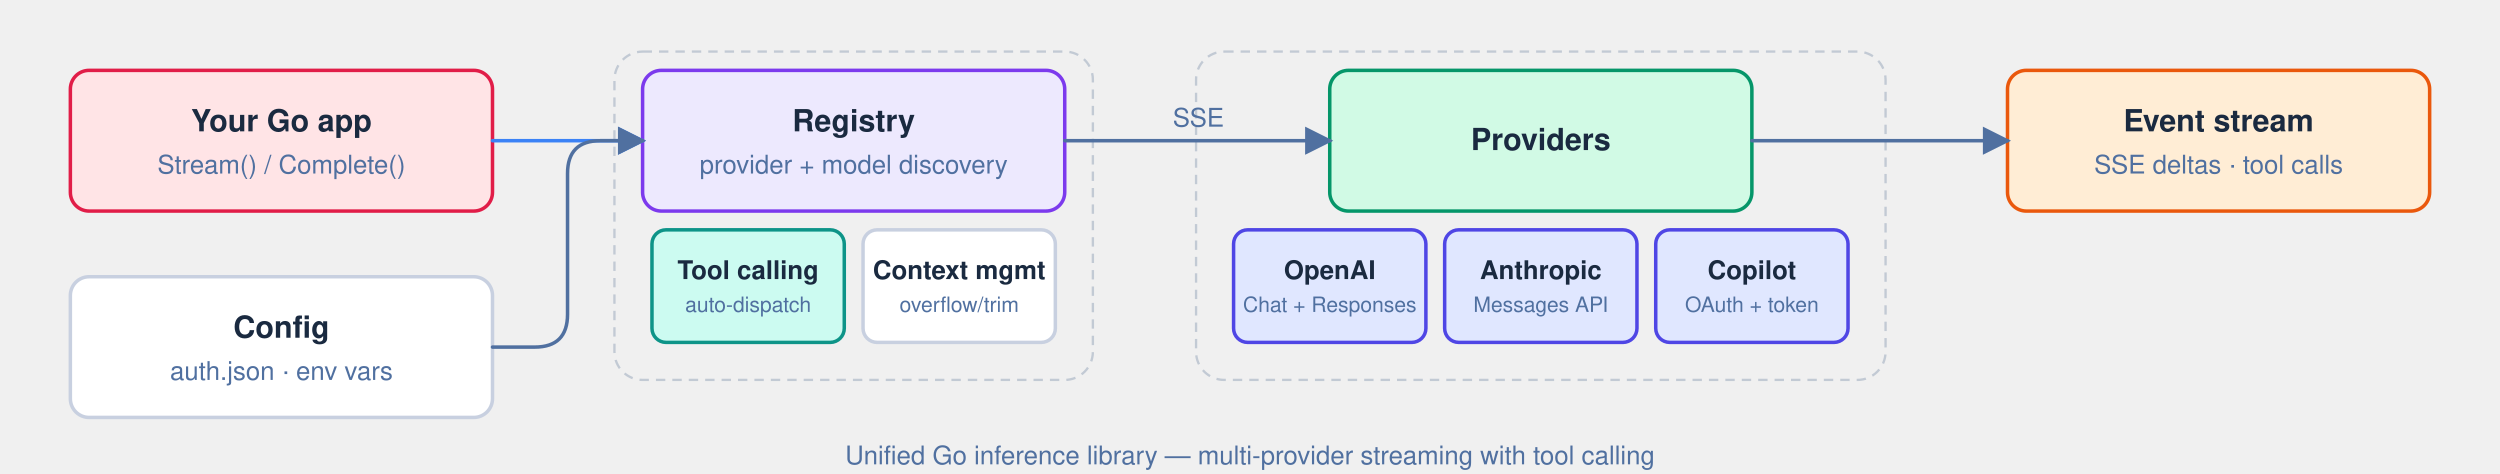
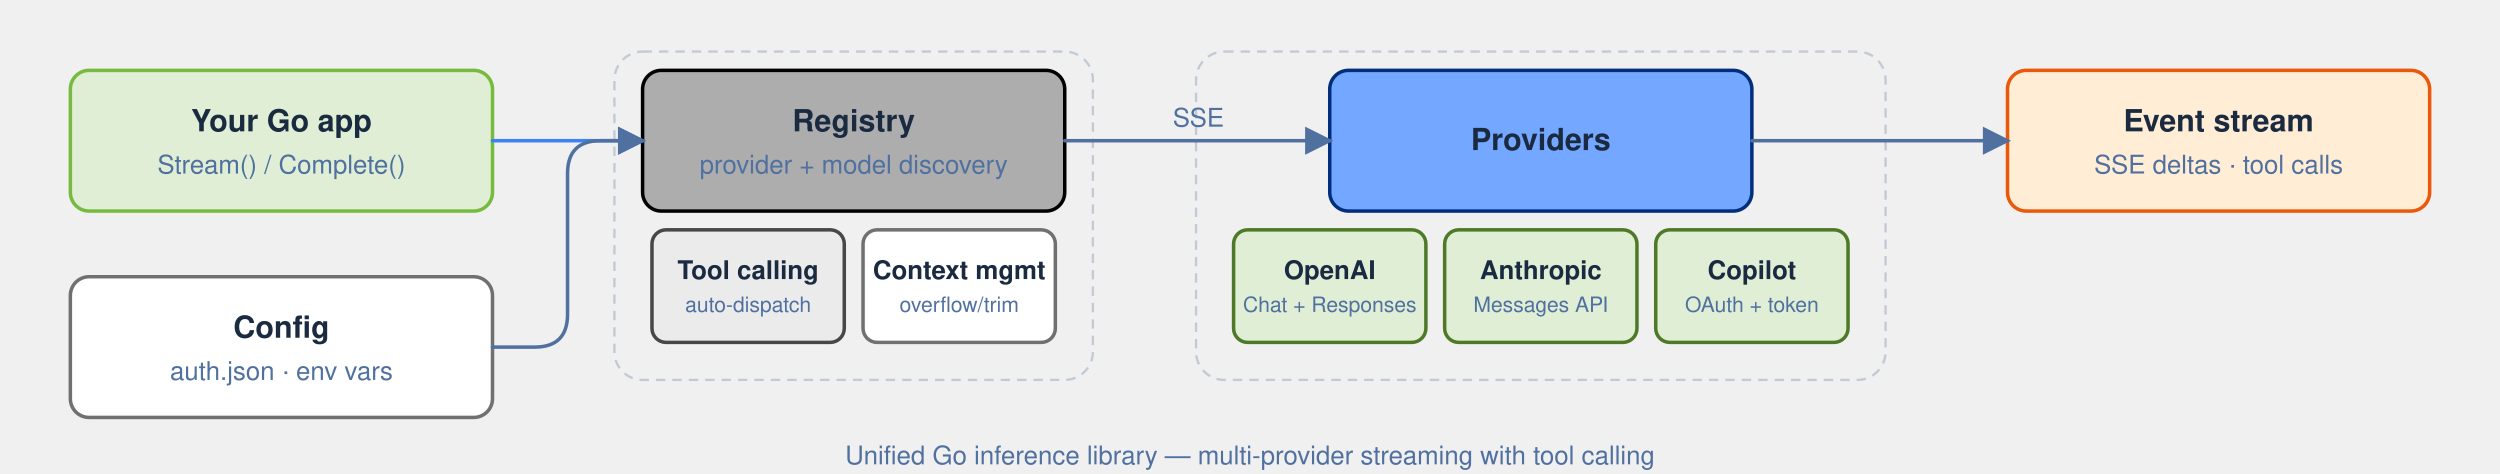
<svg xmlns="http://www.w3.org/2000/svg" viewBox="0 0 1066 202">
  <style>
    /* Default: light mode (for rsvg-convert and non-media-query agents) */
    .bg { fill: transparent; }
-     .box { fill: #ffffff; stroke: #c8d0e0; stroke-width: 1.5; }
+     .box { fill: #ffffff; stroke: #707070; stroke-width: 1.5; }
    .box-accent { fill: #dbeafe; stroke: #3b82f6; stroke-width: 1.5; }
-     .box-green { fill: #d1fae5; stroke: #059669; stroke-width: 1.5; }
+     .box-green { fill: #74a7ff; stroke: #012f7b; stroke-width: 1.5; }
    .box-warm { fill: #fef3c7; stroke: #d97706; stroke-width: 1.5; }
-     .box-purple { fill: #ede9fe; stroke: #7c3aed; stroke-width: 1.5; }
-     .box-teal { fill: #ccfbf1; stroke: #0d9488; stroke-width: 1.5; }
-     .box-slate { fill: #f1f5f9; stroke: #64748b; stroke-width: 1.5; }
-     .box-indigo { fill: #e0e7ff; stroke: #4f46e5; stroke-width: 1.5; }
-     .box-rose { fill: #ffe4e6; stroke: #e11d48; stroke-width: 1.5; }
+     .box-purple { fill: #adadad; stroke: #000000; stroke-width: 1.5; }
+     .box-teal { fill: #ebebeb; stroke: #474747; stroke-width: 1.5; }
+     .box-slate { fill: #a7c6ff; stroke: #0042a9; stroke-width: 1.5; }
+     .box-indigo { fill: #dfeed4; stroke: #4e7a27; stroke-width: 1.5; }
+     .box-rose { fill: #dfeed4; stroke: #76bb40; stroke-width: 1.5; }
    .box-orange { fill: #ffedd5; stroke: #ea580c; stroke-width: 1.5; }
-     .box-cyan { fill: #cffafe; stroke: #0891b2; stroke-width: 1.5; }
+     .box-cyan { fill: #d9c9fe; stroke: #5e30eb; stroke-width: 1.5; }
    .label { fill: #1a2a40; }
    .sub { fill: #5070a0; }
    text { font-family: -apple-system, "Segoe UI", Helvetica, sans-serif; }
    .label { font-size: 13px; font-weight: 600; }
    .sub { font-size: 11px; }
    @media (prefers-color-scheme: dark) {
      .bg { fill: transparent; }
-       .box { fill: #1a1e2a; stroke: #2a3040; }
+       .box { fill: #1a1e2a; stroke: #505050; }
      .box-accent { fill: #0d1e38; stroke: #2b5cb0; }
-       .box-green { fill: #0d2220; stroke: #207060; }
+       .box-green { fill: #0a1a3a; stroke: #4a80d0; }
      .box-warm { fill: #221a10; stroke: #a06020; }
-       .box-purple { fill: #1a0d28; stroke: #7030a0; }
-       .box-teal { fill: #0d2228; stroke: #1a8a7a; }
-       .box-slate { fill: #1e293b; stroke: #475569; }
-       .box-indigo { fill: #1e1b4b; stroke: #6366f1; }
-       .box-rose { fill: #2a0a12; stroke: #f43f5e; }
+       .box-purple { fill: #222222; stroke: #666666; }
+       .box-teal { fill: #1e1e1e; stroke: #666666; }
+       .box-slate { fill: #0d1a38; stroke: #4a7ad0; }
+       .box-indigo { fill: #1a2810; stroke: #5a8a30; }
+       .box-rose { fill: #1a2810; stroke: #5aaa30; }
      .box-orange { fill: #2a1a08; stroke: #f97316; }
-       .box-cyan { fill: #082f3a; stroke: #06b6d4; }
+       .box-cyan { fill: #1a1030; stroke: #7040d0; }
      .label { fill: #d0daf0; }
      .sub { fill: #5070a0; }
    }
  </style>
  <defs>
    <marker id="ah" markerWidth="8" markerHeight="8" refX="7" refY="4" orient="auto">
      <path d="M0,0 L8,4 L0,8z" fill="#5070a0" stroke="none" />
    </marker>
    <marker id="ahs" markerWidth="8" markerHeight="8" refX="7" refY="4" orient="auto">
      <path d="M0,0 L8,4 L0,8z" fill="#3b82f6" stroke="none" />
    </marker>
  </defs>
  <rect width="1066" height="202" class="bg" rx="8" />
  <rect x="30" y="30" width="180" height="60" rx="8" class="box-rose" />
  <text x="120" y="56" text-anchor="middle" class="label">Your Go app</text>
  <text x="120" y="74" text-anchor="middle" class="sub">Stream() / Complete()</text>
  <rect x="30" y="118" width="180" height="60" rx="8" class="box" />
  <text x="120" y="144" text-anchor="middle" class="label">Config</text>
  <text x="120" y="162" text-anchor="middle" class="sub">auth.json · env vars</text>
  <rect x="262" y="22" width="204" height="140" rx="12" fill="none" stroke="#94a3b8" stroke-width="1" stroke-dasharray="4 3" opacity="0.5" />
  <rect x="274" y="30" width="180" height="60" rx="8" class="box-purple" />
  <text x="364" y="56" text-anchor="middle" class="label">Registry</text>
  <text x="364" y="74" text-anchor="middle" class="sub">provider + model discovery</text>
  <rect x="278" y="98" width="82" height="48" rx="6" class="box-teal" />
  <text x="319" y="119" text-anchor="middle" class="label" style="font-size:11px">Tool calling</text>
  <text x="319" y="133" text-anchor="middle" class="sub" style="font-size:9px">auto-dispatch</text>
  <rect x="368" y="98" width="82" height="48" rx="6" class="box" />
  <text x="409" y="119" text-anchor="middle" class="label" style="font-size:11px">Context mgmt</text>
  <text x="409" y="133" text-anchor="middle" class="sub" style="font-size:9px">overflow/trim</text>
  <rect x="510" y="22" width="294" height="140" rx="12" fill="none" stroke="#94a3b8" stroke-width="1" stroke-dasharray="4 3" opacity="0.5" />
  <rect x="567" y="30" width="180" height="60" rx="8" class="box-green" />
  <text x="657" y="64" text-anchor="middle" class="label">Providers</text>
  <rect x="526" y="98" width="82" height="48" rx="6" class="box-indigo" />
  <text x="567" y="119" text-anchor="middle" class="label" style="font-size:11px">OpenAI</text>
  <text x="567" y="133" text-anchor="middle" class="sub" style="font-size:9px">Chat + Responses</text>
  <rect x="616" y="98" width="82" height="48" rx="6" class="box-indigo" />
  <text x="657" y="119" text-anchor="middle" class="label" style="font-size:11px">Anthropic</text>
  <text x="657" y="133" text-anchor="middle" class="sub" style="font-size:9px">Messages API</text>
  <rect x="706" y="98" width="82" height="48" rx="6" class="box-indigo" />
  <text x="747" y="119" text-anchor="middle" class="label" style="font-size:11px">Copilot</text>
  <text x="747" y="133" text-anchor="middle" class="sub" style="font-size:9px">OAuth + token</text>
  <rect x="856" y="30" width="180" height="60" rx="8" class="box-orange" />
  <text x="946" y="56" text-anchor="middle" class="label">Event stream</text>
  <text x="946" y="74" text-anchor="middle" class="sub">SSE deltas · tool calls</text>
  <path d="M210,60 L274,60" fill="none" stroke="#3b82f6" stroke-width="1.5" stroke-linecap="round" marker-end="url(#ahs)" />
  <path d="M210,148 L228,148 Q242,148 242,134 L242,74 Q242,60 256,60 L274,60" fill="none" stroke="#5070a0" stroke-width="1.5" stroke-linecap="round" marker-end="url(#ah)" />
  <path d="M454,60 L567,60" fill="none" stroke="#5070a0" stroke-width="1.5" stroke-linecap="round" marker-end="url(#ah)" />
  <text x="511" y="54" text-anchor="middle" class="sub">SSE</text>
  <path d="M747,60 L856,60" fill="none" stroke="#5070a0" stroke-width="1.5" stroke-linecap="round" marker-end="url(#ah)" />
  <text x="533" y="198" text-anchor="middle" class="sub">Unified Go inference library — multi-provider streaming with tool calling</text>
</svg>
